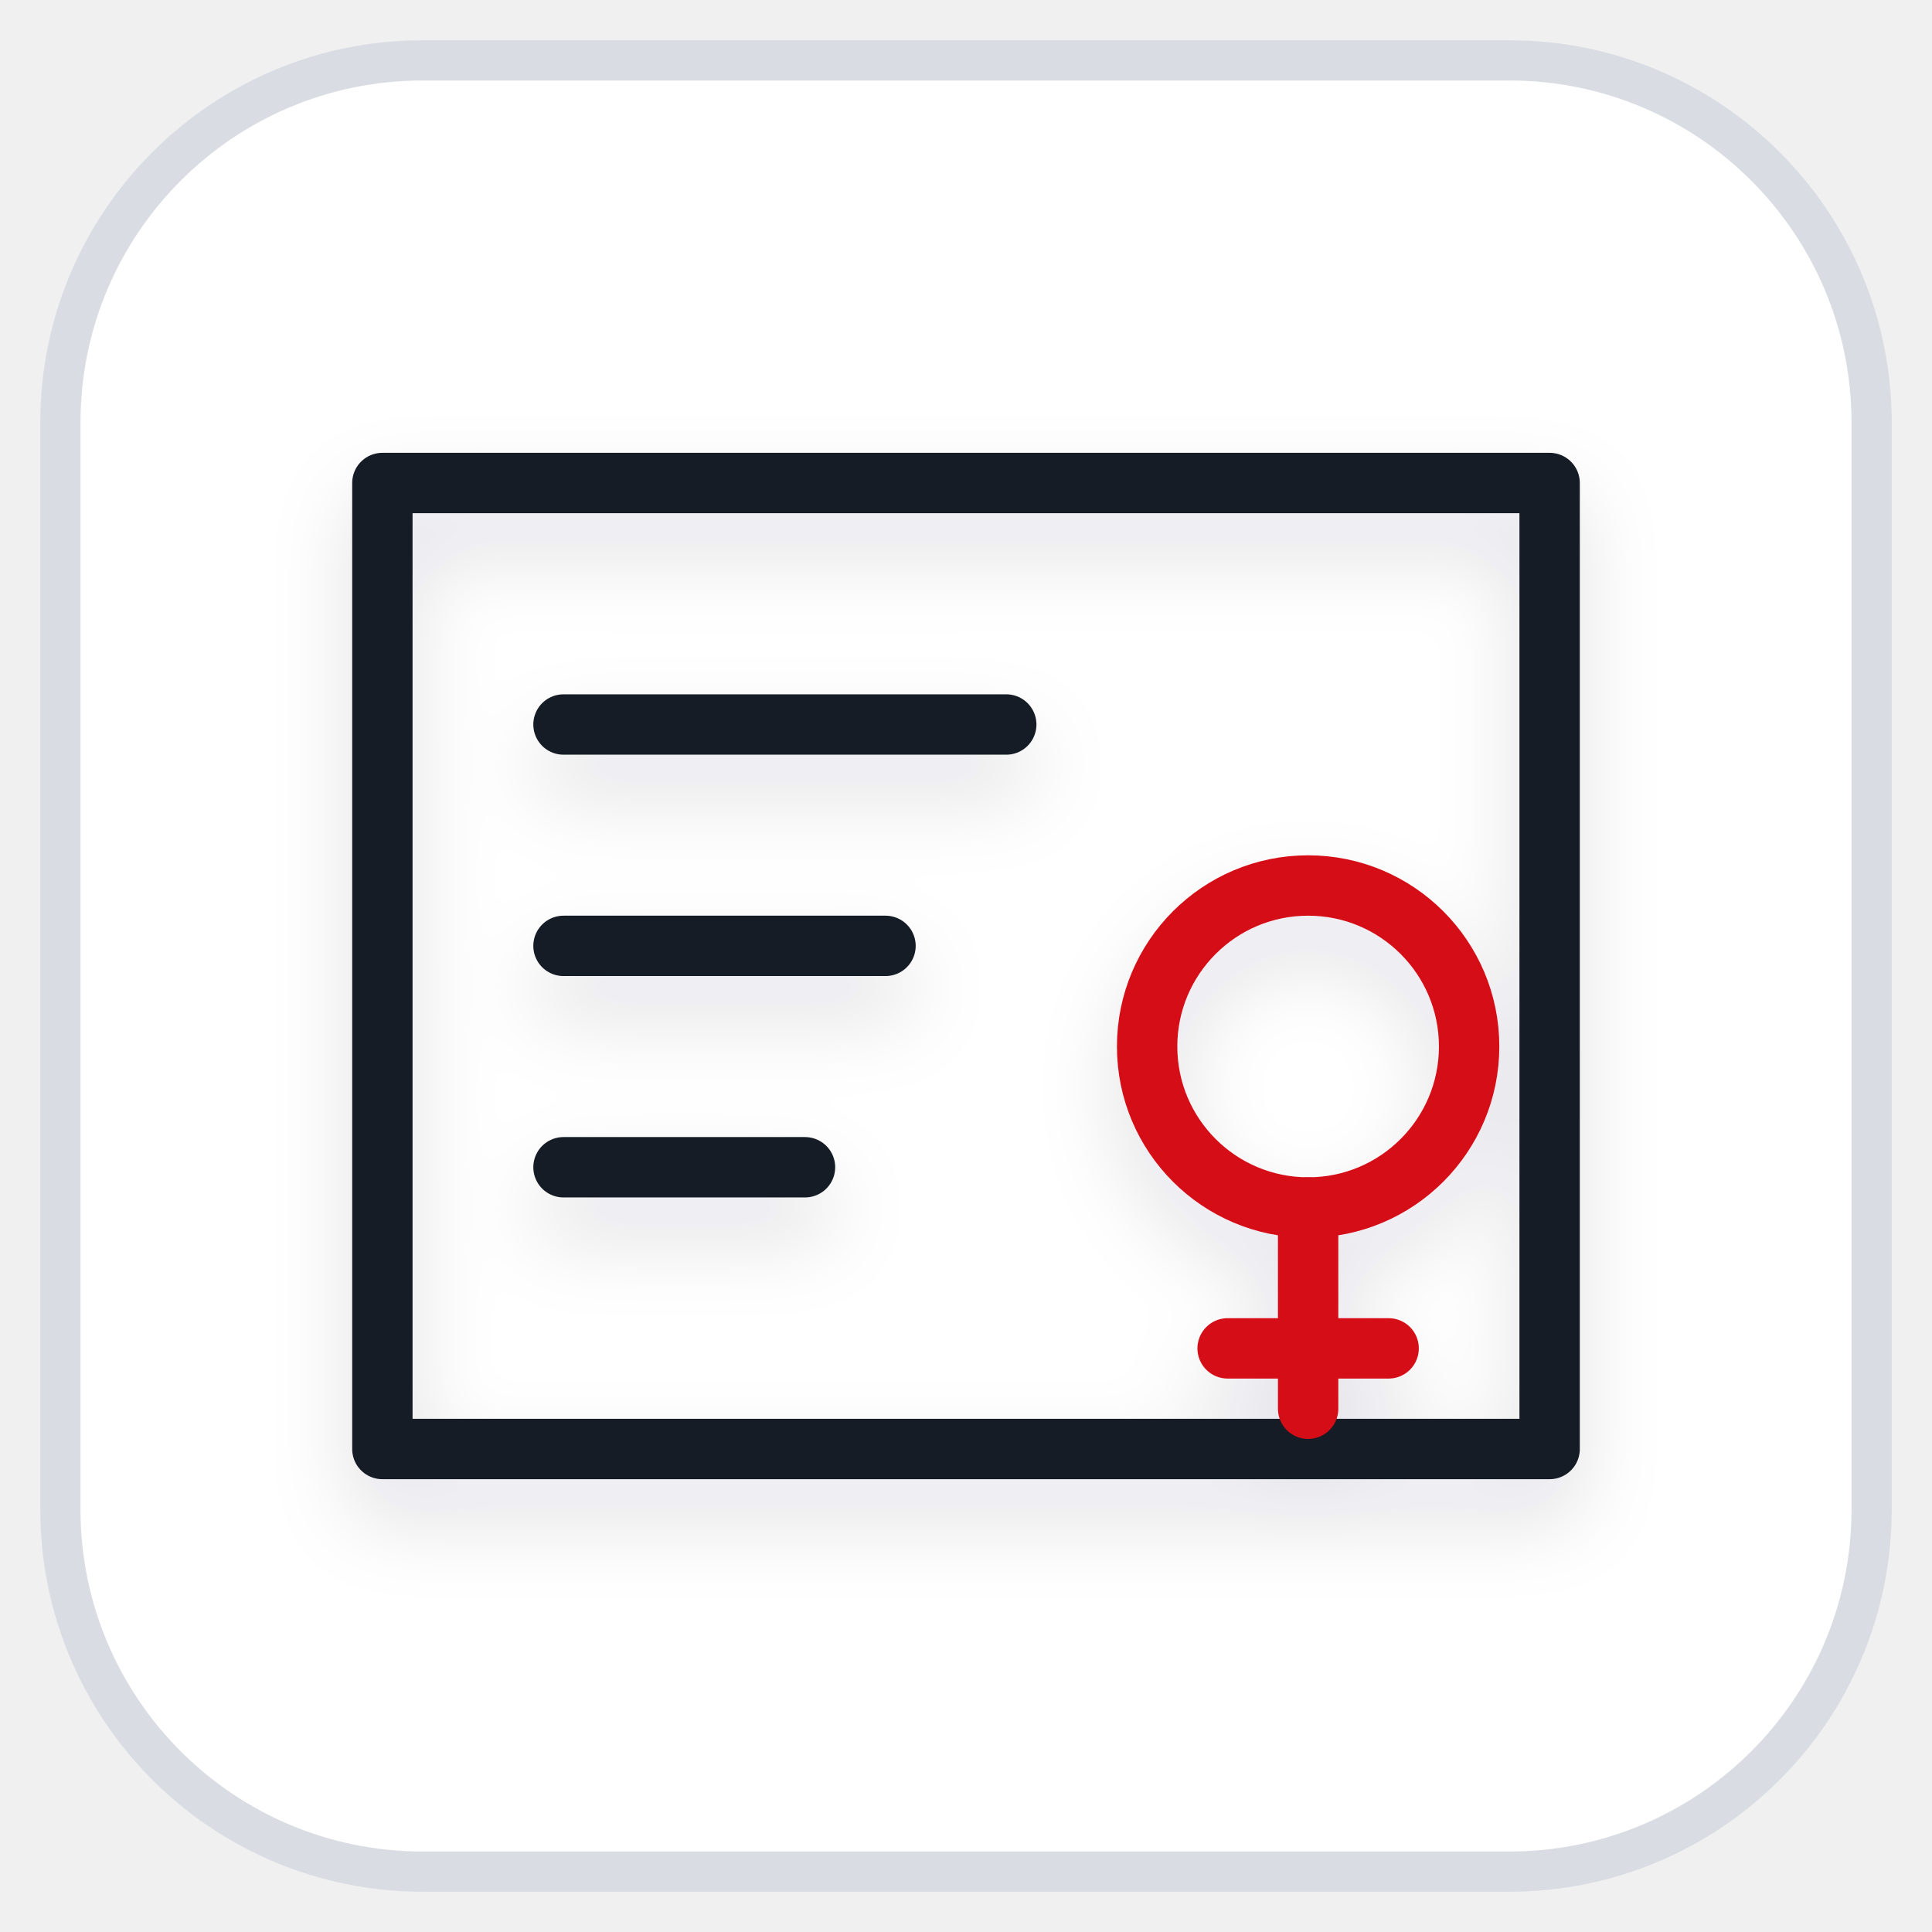
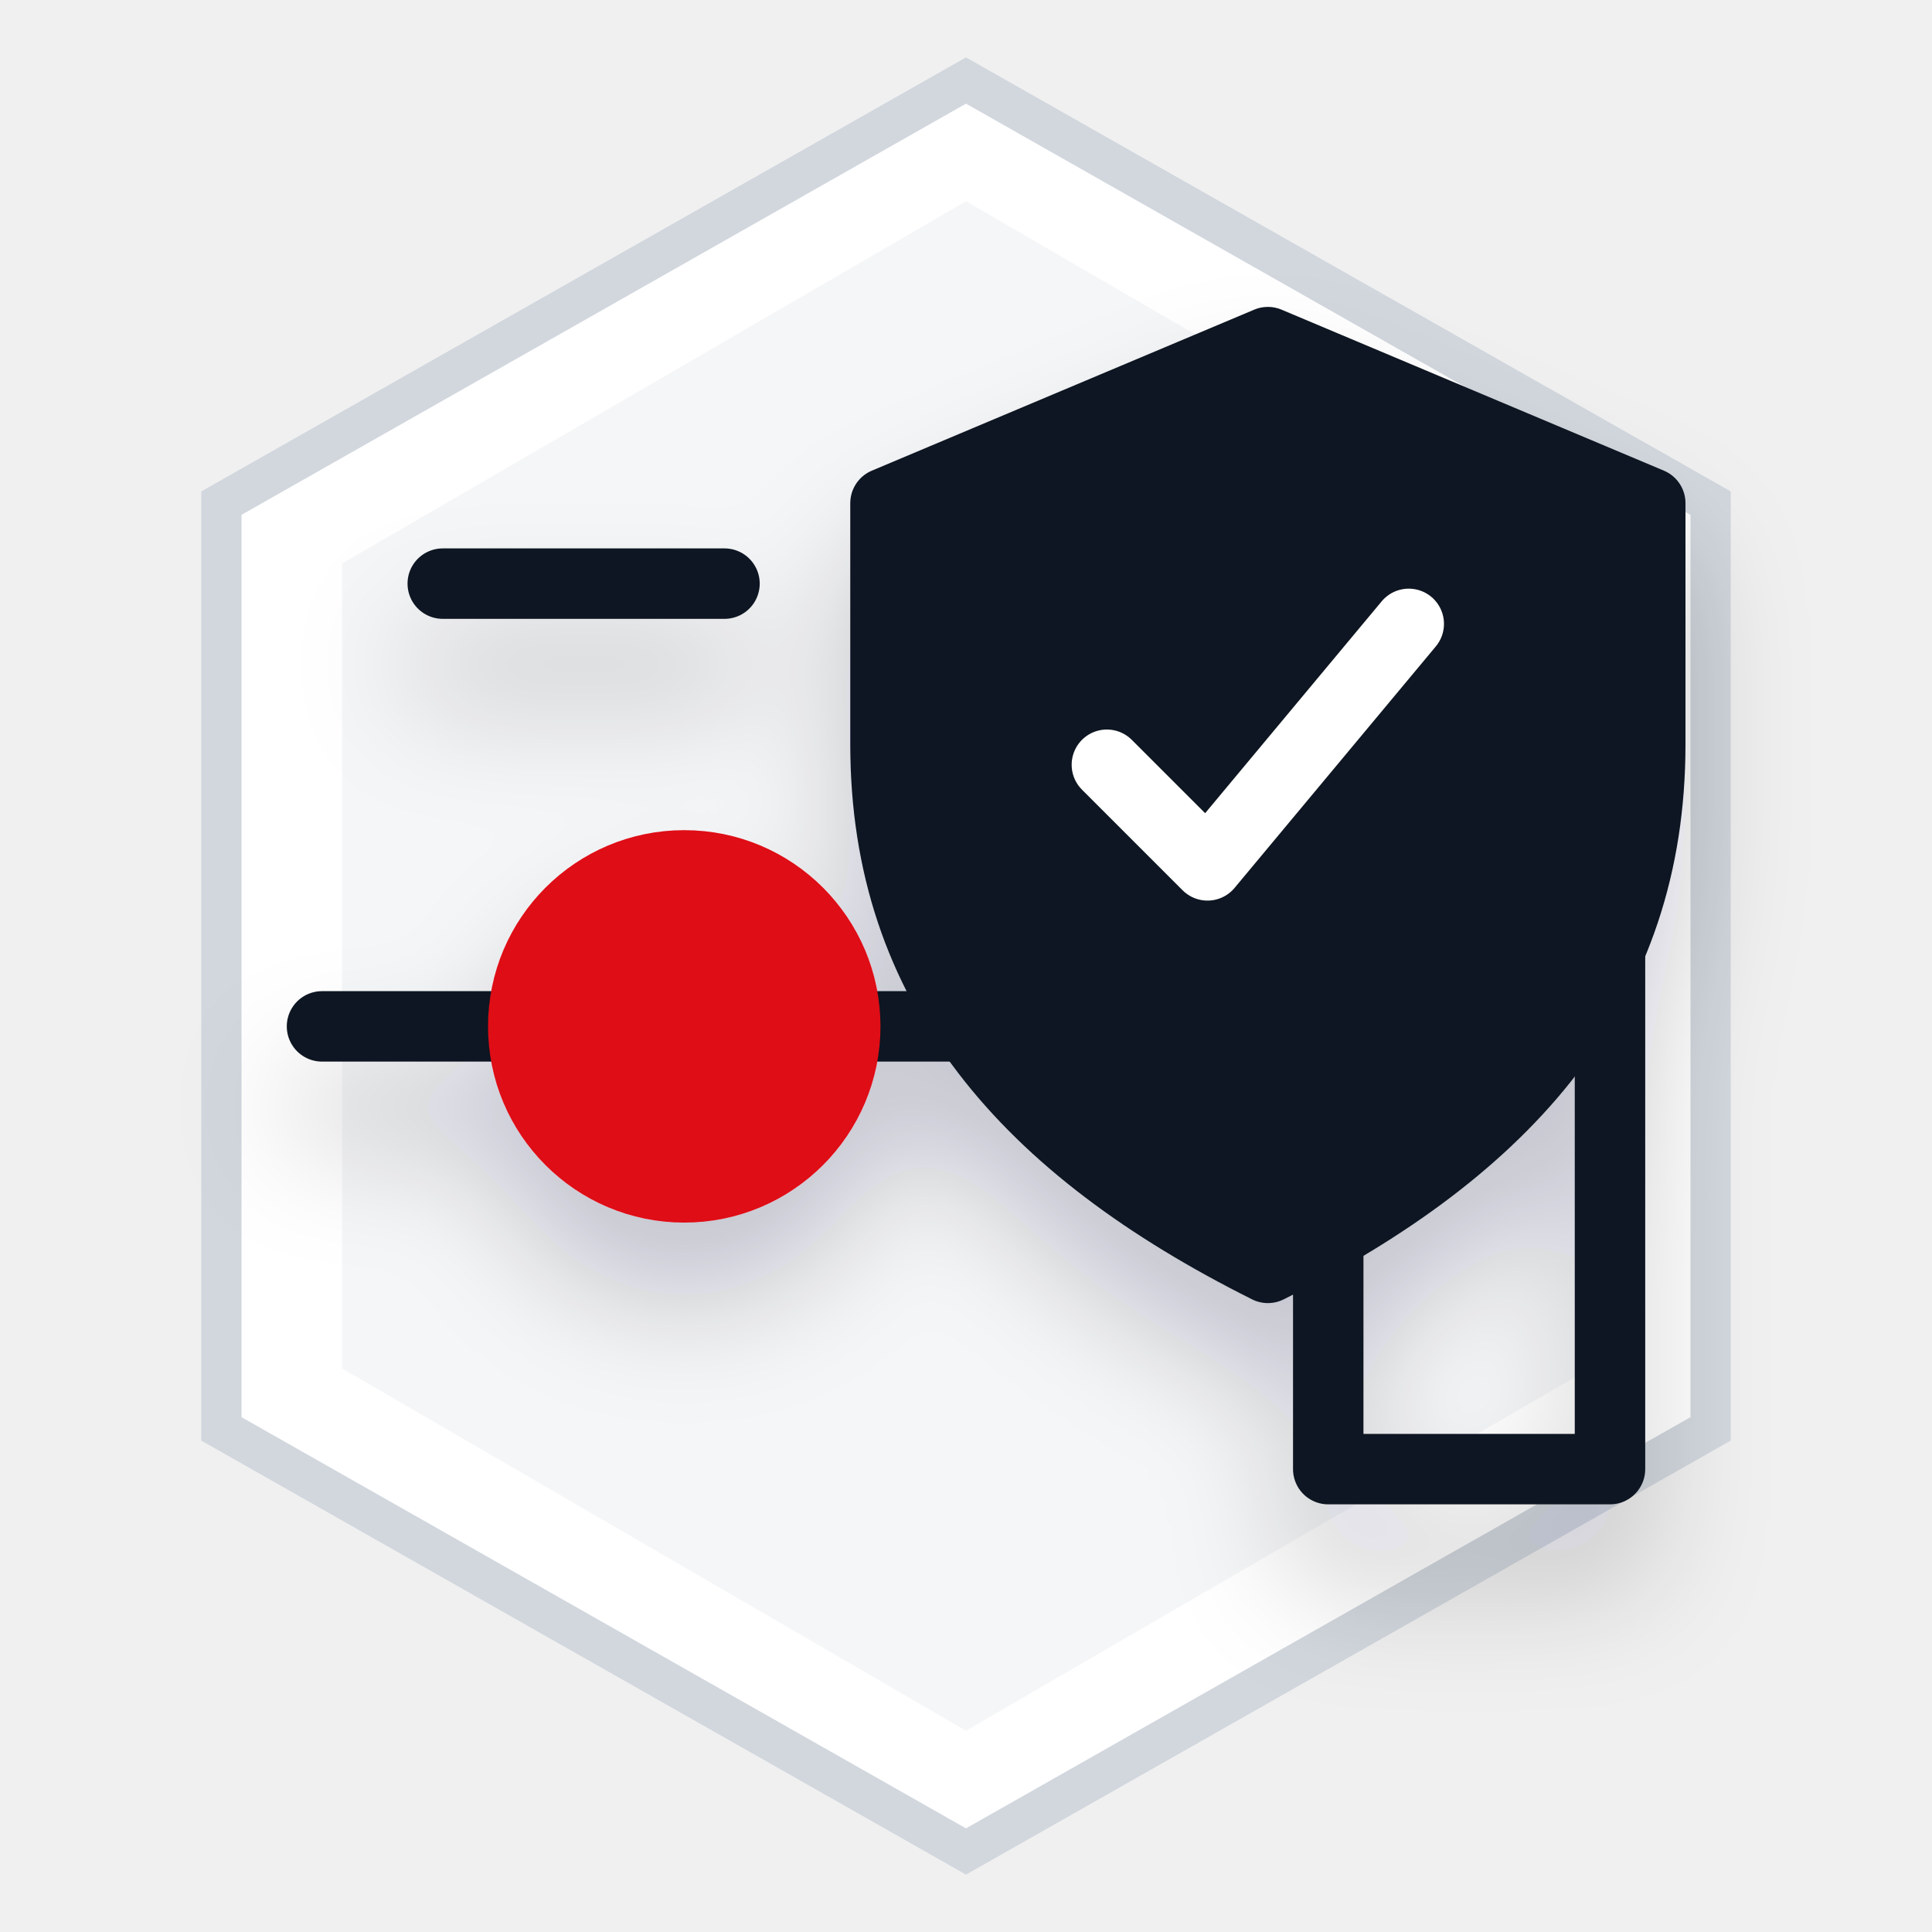
- <svg xmlns="http://www.w3.org/2000/svg" viewBox="0 0 96 96">
+ <svg xmlns="http://www.w3.org/2000/svg" viewBox="0 0 96 96" fill="none">
  <defs>
-     <filter id="s" x="-20%" y="-20%" width="140%" height="140%">
-       <feDropShadow dx="0" dy="2" stdDeviation="2" flood-color="#17202b" flood-opacity=".12" />
+     <filter id="shadow" x="-25%" y="-25%" width="150%" height="165%">
+       <feDropShadow dx="0" dy="4" stdDeviation="3" flood-color="#111720" flood-opacity=".2" />
    </filter>
  </defs>
-   <rect x="3" y="3" width="90" height="90" rx="18" fill="#fff" stroke="#d9dde3" stroke-width="2" />
-   <g fill="none" stroke="#171c25" stroke-width="3" stroke-linecap="round" stroke-linejoin="round" filter="url(#s)">
-     <path d="M19 24h58v48H19zM28 36h22M28 47h16M28 58h12" />
-     <circle class="accent" cx="65" cy="52" r="8" />
-     <path class="accent" d="M65 60v10M61 67h8" />
+   <path d="M48 4 85 25v46L48 92 11 71V25L48 4Z" fill="#fff" stroke="#D2D7DE" stroke-width="2" />
+   <path d="M48 10 79 28v40L48 86 17 68V28L48 10Z" fill="#F5F6F8" />
+   <g filter="url(#shadow)" stroke="#111720" stroke-width="3.5" stroke-linecap="round" stroke-linejoin="round">
+     <path d="M16 51h49" />
+     <circle class="red fill-red" cx="34" cy="51" r="8" />
+     <path d="M66 29h14v44H66zM22 29h14" />
+     <path class="fill-dark" d="M63 17l19 8v12c0 12-7 20-19 26-12-6-19-14-19-26V25z" />
+     <path class="white" d="m55 38 5 5 10-12" />
  </g>
-   <style>.accent{stroke:#d50914}.accent-fill{fill:#d50914;stroke:#d50914}.white{stroke:#fff}</style>
+   <style>.red{stroke:#DF0712}.fill-red{fill:#DF0712}.fill-dark{fill:#111720}.white{stroke:#fff}</style>
</svg>
